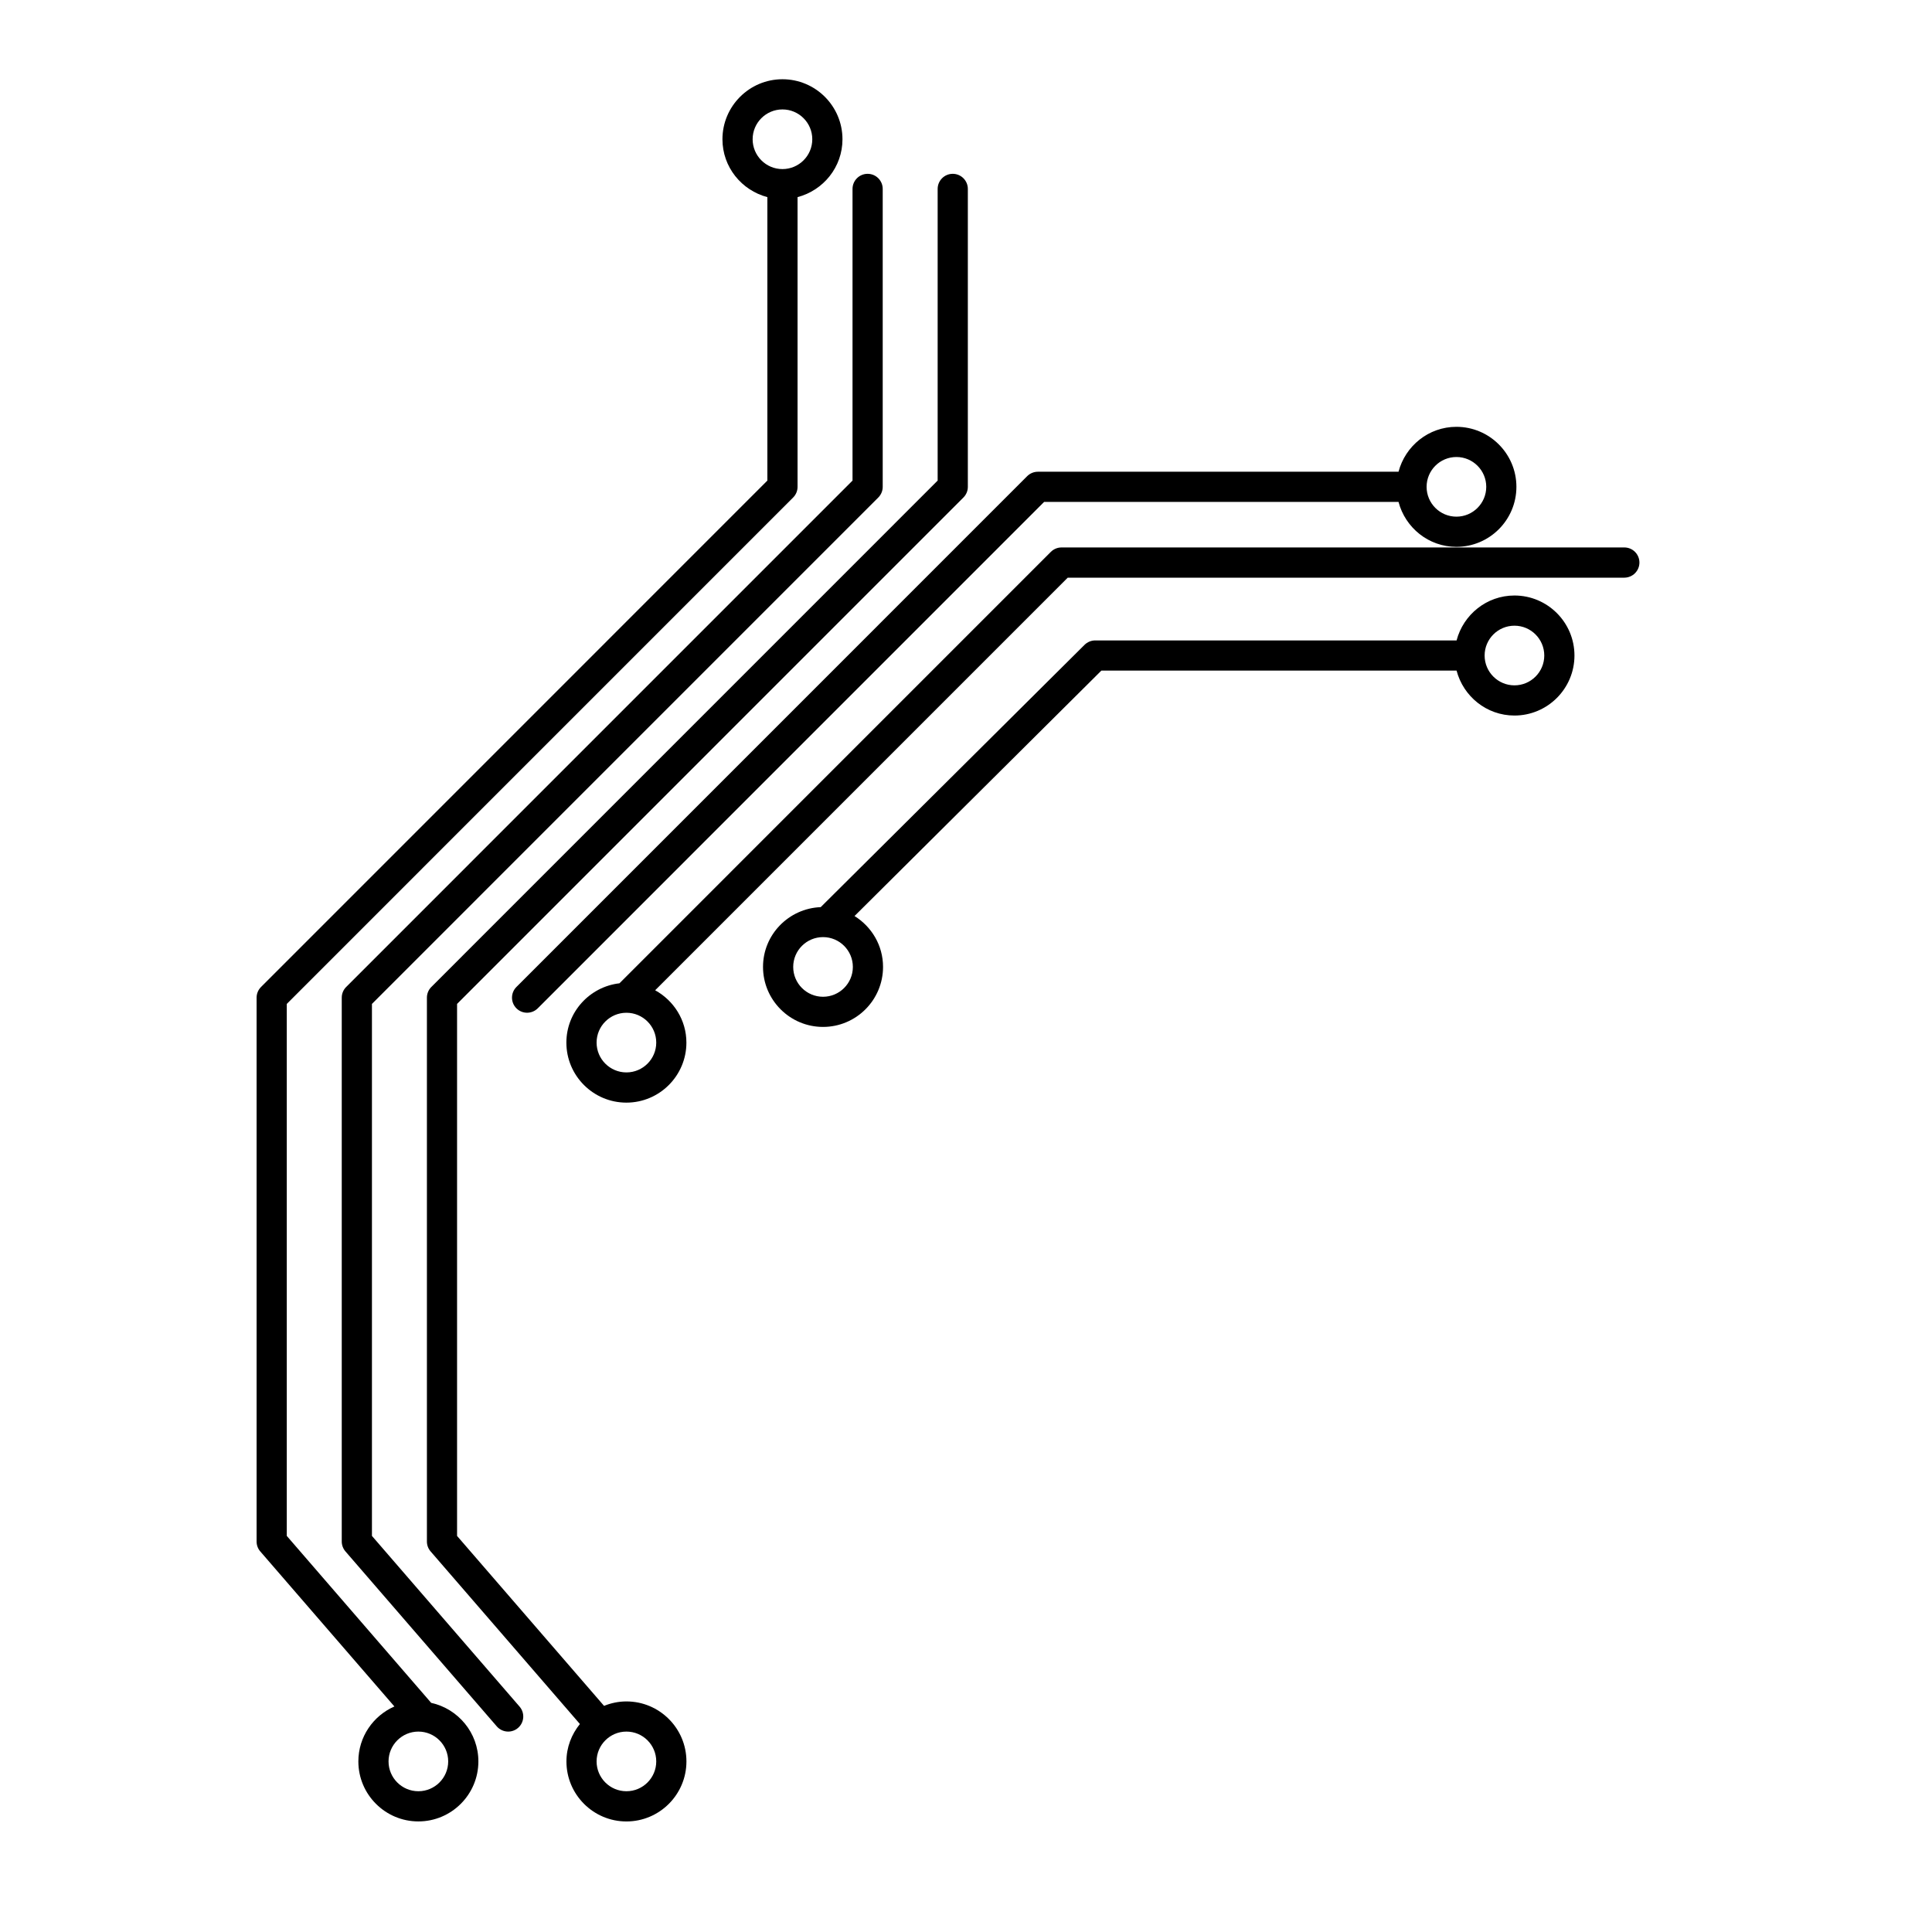
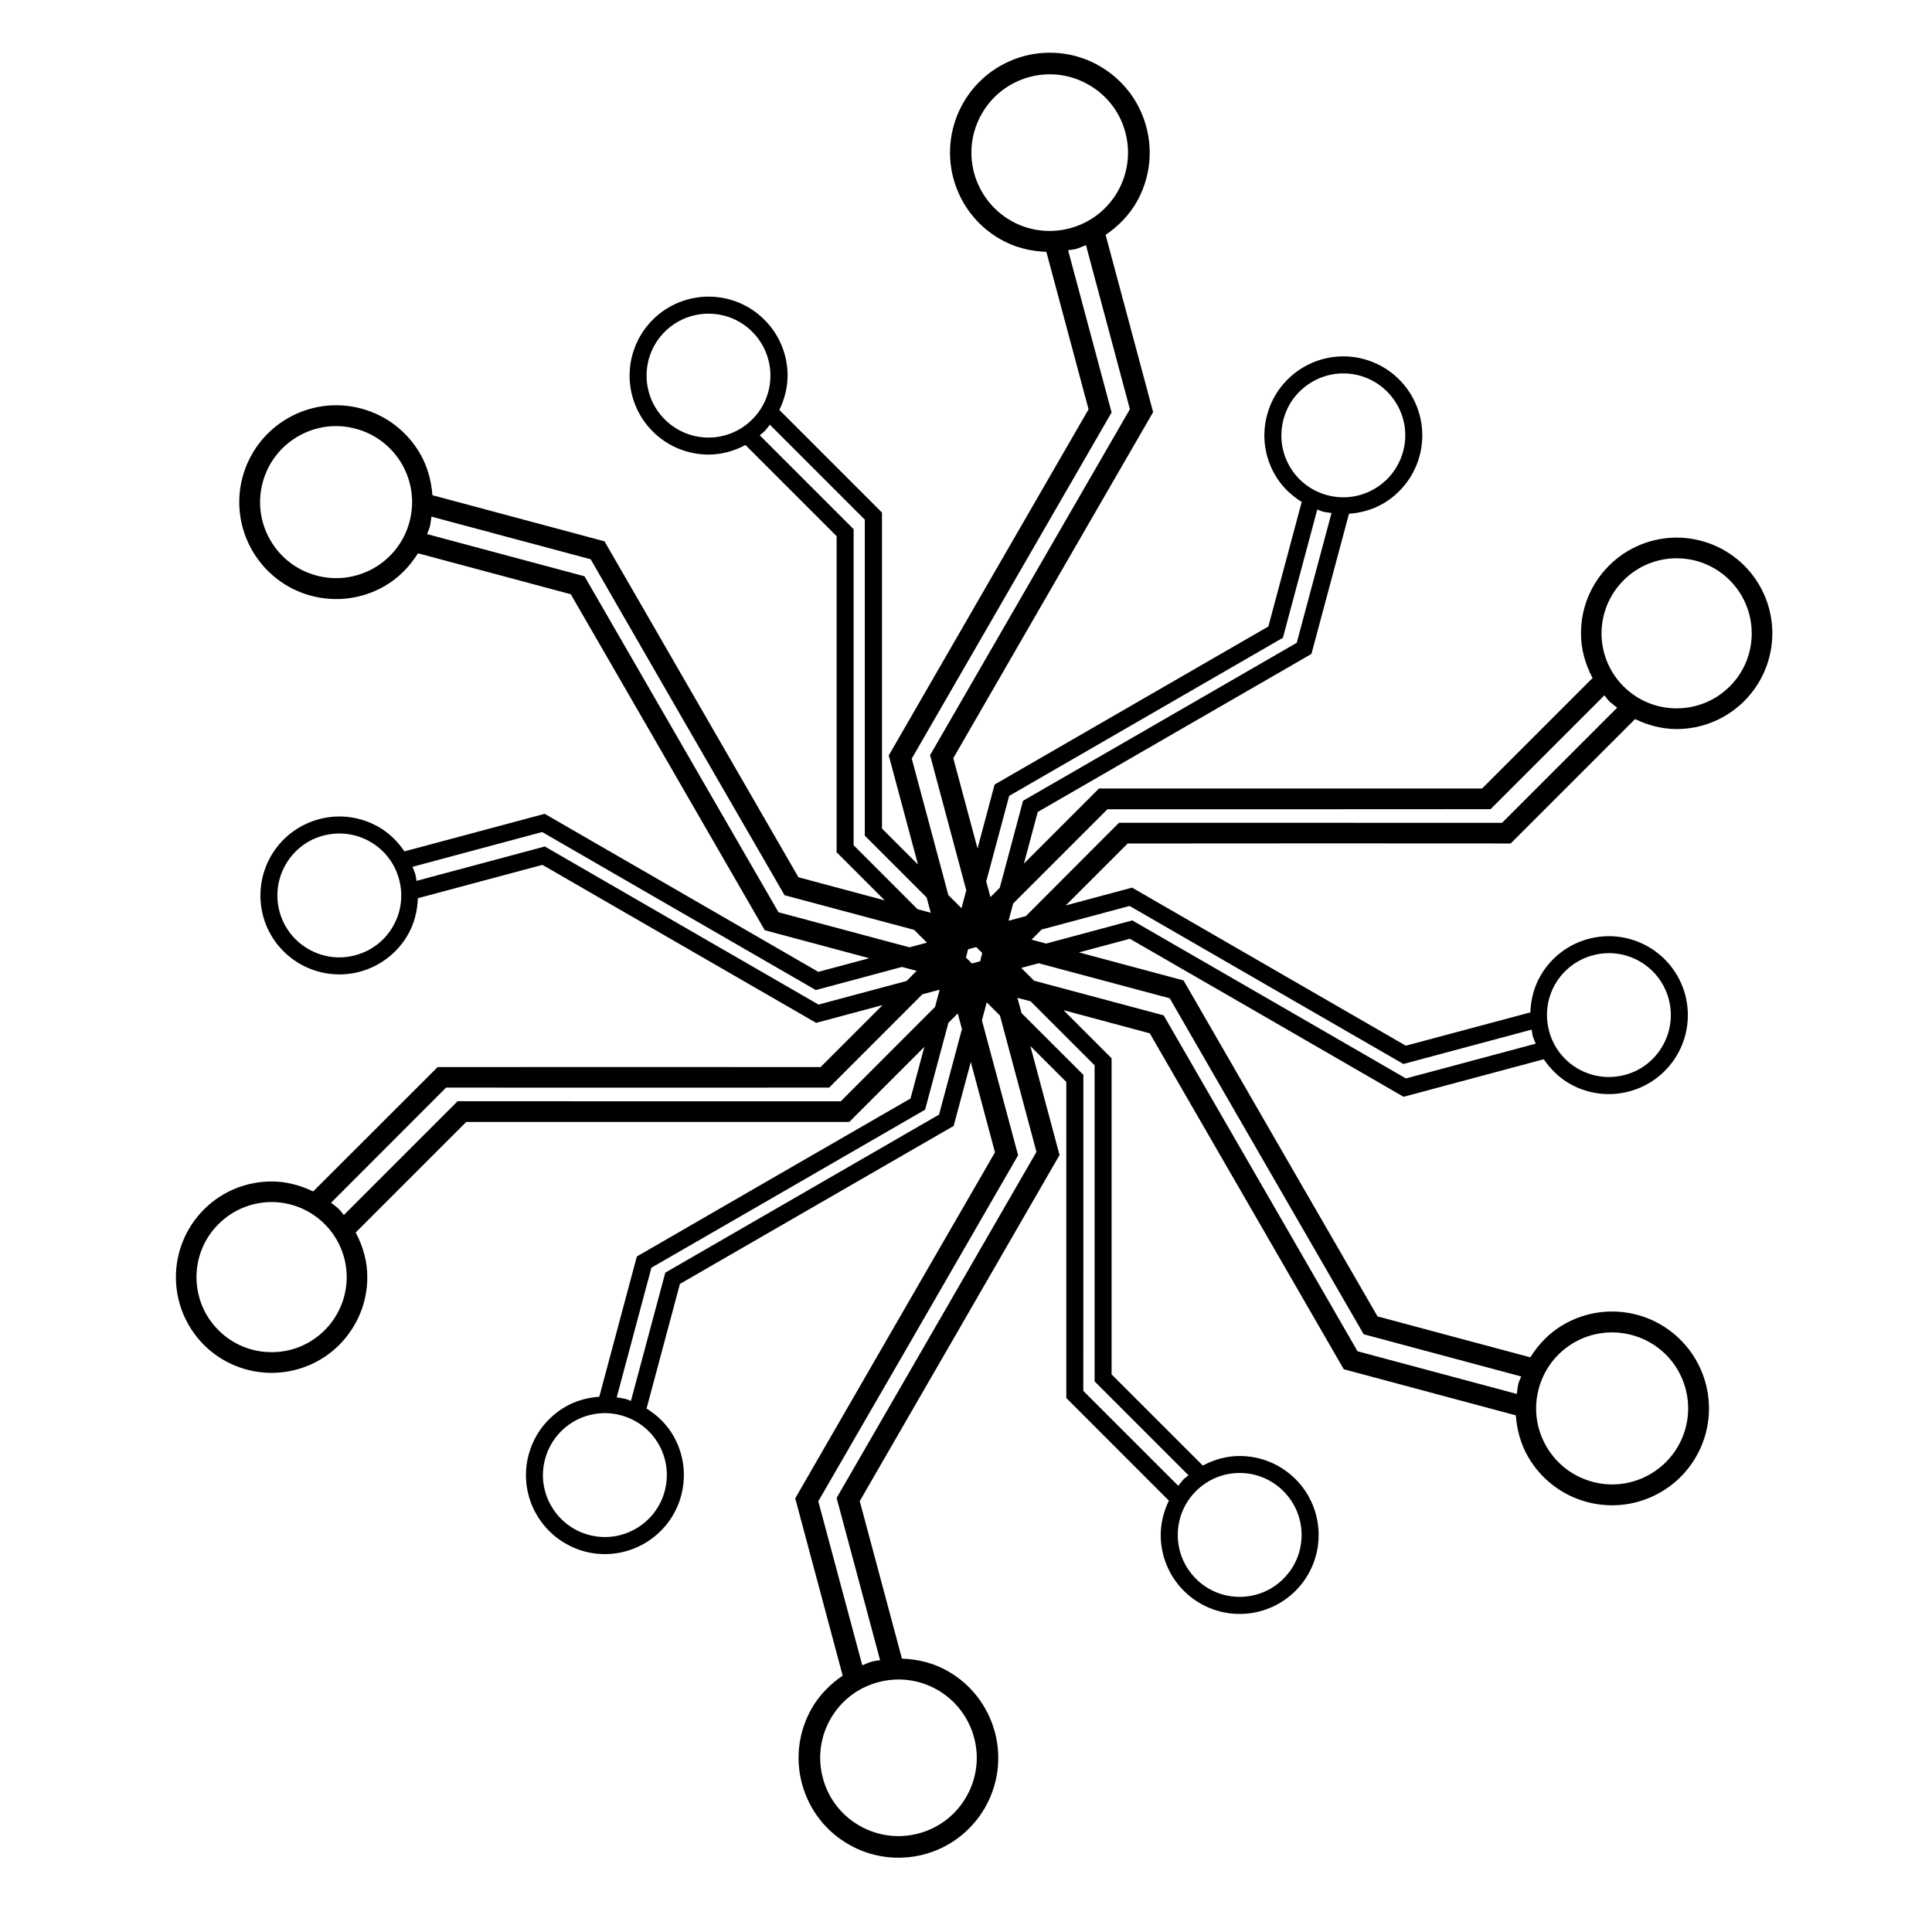
<svg xmlns="http://www.w3.org/2000/svg" version="1.1" id="Capa_1" x="0px" y="0px" width="64px" height="64px" viewBox="0 0 64 64" style="enable-background:new 0 0 64 64;" xml:space="preserve">
  <g>
-     <path d="M13.065,56.529c-0.702,0.307-1.194,1.006-1.194,1.82c0,1.097,0.892,1.988,1.988,1.988c1.096,0,1.988-0.892,1.988-1.988   c0-0.95-0.671-1.744-1.564-1.94L9.5,50.879V33.256L26.274,16.48c0.094-0.094,0.146-0.221,0.146-0.353V6.53   c0.854-0.224,1.488-0.994,1.488-1.917c0-1.097-0.892-1.988-1.988-1.988s-1.988,0.892-1.988,1.988c0,0.923,0.635,1.693,1.488,1.917   v9.39L8.647,32.695C8.553,32.789,8.5,32.916,8.5,33.049v18.017c0,0.12,0.043,0.236,0.122,0.327L13.065,56.529z M13.859,57.361   c0.545,0,0.988,0.443,0.988,0.988c0,0.545-0.443,0.988-0.988,0.988c-0.545,0-0.988-0.443-0.988-0.988   C12.871,57.805,13.315,57.361,13.859,57.361z M24.932,4.613c0-0.545,0.443-0.988,0.988-0.988c0.545,0,0.988,0.443,0.988,0.988   s-0.443,0.988-0.988,0.988C25.375,5.602,24.932,5.158,24.932,4.613z" />
-     <path d="M17.212,56.534l-4.891-5.655V33.256L29.095,16.48c0.094-0.094,0.146-0.221,0.146-0.353V6.258c0-0.276-0.224-0.5-0.5-0.5   c-0.276,0-0.5,0.224-0.5,0.5v9.662L11.467,32.695c-0.094,0.094-0.146,0.221-0.146,0.353v18.017c0,0.12,0.044,0.236,0.122,0.327   l5.013,5.796c0.099,0.114,0.238,0.173,0.378,0.173c0.116,0,0.232-0.04,0.327-0.122C17.37,57.059,17.392,56.743,17.212,56.534z" />
-     <path d="M34.027,15.773l-16.92,16.922c-0.195,0.195-0.195,0.512,0,0.707c0.098,0.098,0.226,0.146,0.353,0.146   c0.128,0,0.256-0.049,0.354-0.146l16.773-16.775h11.741c0.224,0.853,0.995,1.488,1.917,1.488c1.096,0,1.988-0.892,1.988-1.988   c0-1.097-0.892-1.988-1.988-1.988c-0.922,0-1.693,0.635-1.917,1.488H34.381C34.248,15.627,34.121,15.68,34.027,15.773z    M48.246,15.139c0.545,0,0.988,0.443,0.988,0.988c0,0.545-0.443,0.988-0.988,0.988s-0.988-0.443-0.988-0.988   C47.258,15.582,47.701,15.139,48.246,15.139z" />
-     <path d="M54.308,18.635c0-0.276-0.224-0.5-0.5-0.5H35.164c-0.133,0-0.26,0.053-0.354,0.147l-14.29,14.291   c-0.987,0.115-1.758,0.947-1.758,1.965c0,1.097,0.892,1.988,1.988,1.988s1.988-0.892,1.988-1.988c0-0.75-0.422-1.396-1.035-1.734   l13.667-13.668h18.437C54.084,19.135,54.308,18.911,54.308,18.635z M21.739,34.537c0,0.545-0.443,0.988-0.988,0.988   c-0.545,0-0.988-0.443-0.988-0.988c0-0.545,0.443-0.988,0.988-0.988C21.296,33.549,21.739,33.992,21.739,34.537z" />
-     <path d="M48.251,22.215c0.224,0.854,0.995,1.488,1.917,1.488c1.096,0,1.988-0.892,1.988-1.988c0-1.097-0.892-1.988-1.988-1.988   c-0.922,0-1.693,0.635-1.917,1.488H36.28c-0.132,0-0.259,0.053-0.353,0.146l-8.74,8.689c-1.06,0.042-1.911,0.91-1.911,1.98   c0,1.097,0.892,1.988,1.988,1.988s1.988-0.892,1.988-1.988c0-0.713-0.38-1.334-0.945-1.685l8.178-8.131H48.251z M50.168,20.727   c0.545,0,0.988,0.443,0.988,0.988c0,0.545-0.443,0.988-0.988,0.988c-0.545,0-0.988-0.443-0.988-0.988   C49.18,21.17,49.623,20.727,50.168,20.727z M27.264,33.019c-0.545,0-0.988-0.443-0.988-0.988c0-0.545,0.443-0.988,0.988-0.988   c0.545,0,0.988,0.443,0.988,0.988C28.252,32.575,27.809,33.019,27.264,33.019z" />
-     <path d="M20.751,60.338c1.096,0,1.988-0.892,1.988-1.988c0-1.097-0.892-1.988-1.988-1.988c-0.262,0-0.512,0.054-0.741,0.147   l-4.869-5.629V33.256L31.915,16.48c0.094-0.094,0.146-0.221,0.146-0.353V6.258c0-0.276-0.224-0.5-0.5-0.5   c-0.276,0-0.5,0.224-0.5,0.5v9.662L14.288,32.695c-0.094,0.094-0.146,0.221-0.146,0.353v18.017c0,0.12,0.043,0.236,0.122,0.327   l4.946,5.718c-0.275,0.341-0.446,0.768-0.446,1.239C18.763,59.446,19.655,60.338,20.751,60.338z M20.751,57.361   c0.545,0,0.988,0.443,0.988,0.988c0,0.545-0.443,0.988-0.988,0.988c-0.545,0-0.988-0.443-0.988-0.988   C19.763,57.805,20.206,57.361,20.751,57.361z" />
+     <path d="M43.947,27.938l6.096,0.003l4.121-4.121c0.436,0.211,0.904,0.331,1.377,0.331c0.809,0,1.625-0.312,2.242-0.93   c0.617-0.621,0.928-1.431,0.928-2.241c0-0.811-0.31-1.622-0.928-2.243c-0.617-0.615-1.432-0.928-2.242-0.928   c-0.809,0-1.623,0.312-2.24,0.928c-0.621,0.621-0.932,1.435-0.928,2.243c-0.004,0.512,0.137,1.017,0.383,1.48l-3.66,3.66h-5.812   h-6.879l-2.486,2.488l0.457-1.71l4.711-2.721l4.356-2.514l1.244-4.644c0.398-0.029,0.783-0.137,1.121-0.332   c0.578-0.333,1.033-0.893,1.219-1.59c0.185-0.697,0.072-1.404-0.262-1.983s-0.891-1.032-1.588-1.22   c-0.695-0.186-1.406-0.072-1.984,0.262c-0.578,0.334-1.033,0.893-1.219,1.588c-0.188,0.699-0.074,1.409,0.262,1.985   c0.209,0.366,0.518,0.67,0.885,0.899l-1.105,4.125l-4.154,2.398l-4.914,2.838l-0.566,2.119l-0.803-2.993l3.438-5.956l3.182-5.507   l-1.574-5.872c0.418-0.284,0.771-0.644,1.018-1.072c0.422-0.729,0.566-1.63,0.328-2.511c-0.236-0.882-0.807-1.583-1.541-2.007   c-0.73-0.424-1.627-0.566-2.508-0.332c-0.879,0.237-1.586,0.809-2.008,1.541c-0.422,0.732-0.566,1.631-0.332,2.51   c0.238,0.883,0.811,1.59,1.543,2.008c0.461,0.27,0.99,0.406,1.537,0.426l1.398,5.216l-3.033,5.252l-3.586,6.213l0.969,3.616   l-1.193-1.193v-5.439v-5.029l-3.4-3.4c0.174-0.359,0.273-0.746,0.273-1.137c0-0.668-0.256-1.34-0.768-1.85   c-0.51-0.51-1.18-0.766-1.848-0.766c-0.668,0-1.34,0.256-1.852,0.766c-0.508,0.51-0.766,1.182-0.766,1.85   c0,0.668,0.258,1.34,0.766,1.85c0.512,0.51,1.184,0.768,1.852,0.766c0.422,0.002,0.838-0.113,1.221-0.316l3.019,3.019v4.797v5.674   l1.594,1.594l-2.859-0.766l-3.338-5.782l-3.086-5.346l-5.701-1.528c-0.035-0.487-0.168-0.96-0.408-1.375   c-0.408-0.709-1.094-1.268-1.949-1.495c-0.854-0.228-1.723-0.09-2.434,0.321c-0.711,0.409-1.266,1.093-1.498,1.948   c-0.229,0.854-0.088,1.727,0.322,2.436c0.41,0.71,1.094,1.268,1.947,1.496c0.857,0.228,1.729,0.091,2.438-0.321   c0.449-0.257,0.822-0.635,1.104-1.086l5.062,1.357l2.945,5.099l3.48,6.03l3.463,0.928l-1.688,0.452l-4.709-2.721l-4.355-2.514   l-4.647,1.244c-0.223-0.33-0.508-0.609-0.848-0.805c-0.578-0.334-1.287-0.449-1.984-0.261c-0.695,0.188-1.254,0.639-1.588,1.218   c-0.332,0.578-0.447,1.287-0.262,1.986c0.185,0.694,0.641,1.253,1.219,1.587c0.578,0.333,1.289,0.448,1.984,0.262   c0.697-0.189,1.256-0.64,1.59-1.22c0.211-0.364,0.32-0.783,0.334-1.215l4.127-1.105l4.154,2.398l4.914,2.836l2.201-0.59   l-2.055,2.055l-6.592-0.003l-6.094,0.003l-4.123,4.119c-0.435-0.21-0.904-0.331-1.377-0.33c-0.809,0-1.625,0.308-2.242,0.928   c-0.617,0.619-0.928,1.431-0.928,2.241c0,0.809,0.31,1.622,0.928,2.244c0.615,0.616,1.434,0.927,2.242,0.927   s1.625-0.31,2.242-0.928c0.617-0.621,0.93-1.433,0.928-2.243c0.002-0.511-0.137-1.017-0.385-1.479l3.662-3.662h5.814h6.875   l2.488-2.488l-0.459,1.711l-4.711,2.718l-4.355,2.516l-1.244,4.646c-0.398,0.028-0.783,0.136-1.121,0.331   c-0.578,0.334-1.033,0.891-1.219,1.588c-0.185,0.697-0.074,1.406,0.262,1.984c0.334,0.578,0.891,1.031,1.588,1.221   c0.695,0.186,1.406,0.071,1.984-0.263c0.578-0.333,1.033-0.892,1.219-1.588c0.185-0.698,0.074-1.407-0.262-1.985   c-0.209-0.365-0.518-0.67-0.885-0.897l1.105-4.128l4.154-2.398l4.914-2.836l0.568-2.119l0.801,2.994l-3.439,5.953l-3.178,5.508   l1.572,5.874c-0.416,0.282-0.77,0.643-1.018,1.071c-0.422,0.732-0.568,1.628-0.33,2.509c0.236,0.881,0.807,1.586,1.541,2.007   c0.73,0.424,1.627,0.566,2.512,0.332c0.877-0.234,1.584-0.81,2.006-1.541c0.422-0.731,0.566-1.63,0.33-2.509   c-0.238-0.882-0.809-1.588-1.541-2.009c-0.459-0.268-0.99-0.406-1.537-0.424l-1.398-5.218l3.033-5.252l3.586-6.212l-0.967-3.61   l1.191,1.19v5.44v5.029l3.398,3.4c-0.174,0.359-0.271,0.746-0.271,1.137c0,0.668,0.256,1.34,0.766,1.85   c0.512,0.51,1.18,0.766,1.85,0.766c0.668,0,1.338-0.256,1.85-0.766c0.51-0.51,0.766-1.182,0.766-1.85   c0-0.668-0.256-1.34-0.766-1.85c-0.512-0.51-1.182-0.768-1.85-0.766c-0.422-0.002-0.84,0.113-1.221,0.317l-3.022-3.02v-4.797   v-5.674l-1.594-1.595l2.859,0.767l3.34,5.782l3.086,5.346l5.699,1.527c0.037,0.488,0.168,0.961,0.408,1.376   c0.41,0.709,1.096,1.267,1.951,1.495c0.856,0.228,1.723,0.089,2.434-0.321c0.711-0.409,1.266-1.093,1.498-1.948   c0.227-0.854,0.088-1.727-0.322-2.435c-0.41-0.711-1.096-1.268-1.947-1.497c-0.857-0.228-1.728-0.09-2.438,0.322   c-0.449,0.257-0.822,0.635-1.103,1.086l-5.062-1.356l-2.945-5.099l-3.481-6.031l-3.463-0.927l1.686-0.452l4.713,2.719l4.354,2.516   l4.644-1.244c0.225,0.33,0.51,0.609,0.848,0.805c0.578,0.333,1.289,0.447,1.986,0.26c0.697-0.188,1.252-0.639,1.588-1.218   c0.334-0.579,0.447-1.287,0.262-1.985c-0.188-0.695-0.641-1.254-1.219-1.588c-0.578-0.334-1.289-0.447-1.984-0.262   c-0.699,0.188-1.258,0.641-1.588,1.22c-0.213,0.364-0.322,0.783-0.338,1.216L46.57,34.64l-4.154-2.398l-4.914-2.838l-2.199,0.59   l2.053-2.052L43.947,27.938z M13.565,17.287c-0.18,0.671-0.613,1.205-1.172,1.528c-0.559,0.322-1.238,0.43-1.91,0.25   c-0.674-0.18-1.207-0.615-1.529-1.173c-0.324-0.558-0.432-1.237-0.252-1.912c0.182-0.671,0.615-1.205,1.174-1.527   c0.56-0.323,1.236-0.432,1.908-0.251c0.674,0.181,1.207,0.615,1.531,1.172C13.635,15.934,13.746,16.612,13.565,17.287z    M13.018,30.688c-0.262,0.455-0.697,0.809-1.246,0.955c-0.549,0.148-1.103,0.059-1.557-0.205c-0.455-0.262-0.808-0.696-0.957-1.246   c-0.145-0.547-0.057-1.101,0.207-1.556c0.262-0.456,0.695-0.809,1.242-0.955c0.551-0.146,1.104-0.058,1.559,0.204   c0.455,0.264,0.809,0.697,0.955,1.247C13.367,29.68,13.281,30.233,13.018,30.688z M50.973,46.002   c0.18-0.671,0.613-1.205,1.172-1.529c0.559-0.321,1.238-0.429,1.91-0.249c0.674,0.18,1.207,0.613,1.531,1.172   c0.32,0.559,0.43,1.237,0.25,1.913c-0.182,0.671-0.615,1.203-1.174,1.527c-0.561,0.322-1.236,0.432-1.908,0.251   c-0.674-0.182-1.207-0.615-1.529-1.173C50.902,47.354,50.791,46.677,50.973,46.002z M51.519,32.599   c0.264-0.453,0.699-0.807,1.246-0.953c0.549-0.148,1.102-0.06,1.557,0.203c0.455,0.264,0.809,0.697,0.957,1.248   c0.146,0.547,0.057,1.1-0.207,1.555c-0.262,0.455-0.695,0.809-1.242,0.955c-0.551,0.146-1.104,0.057-1.559-0.205   c-0.455-0.264-0.809-0.696-0.955-1.246C51.17,33.608,51.256,33.055,51.519,32.599z M53.783,19.223   c0.488-0.487,1.121-0.729,1.758-0.729c0.637,0,1.271,0.241,1.76,0.729c0.484,0.487,0.727,1.121,0.727,1.759   c0,0.637-0.242,1.271-0.727,1.756c-0.488,0.486-1.123,0.727-1.76,0.727c-0.637,0-1.27-0.24-1.758-0.727   c-0.486-0.485-0.729-1.119-0.731-1.758C53.055,20.345,53.297,19.71,53.783,19.223z M42.721,15.448   c-0.262-0.453-0.35-1.008-0.203-1.557c0.146-0.549,0.5-0.982,0.955-1.245c0.455-0.263,1.008-0.353,1.559-0.206   c0.547,0.148,0.98,0.502,1.244,0.958c0.264,0.454,0.352,1.007,0.205,1.554c-0.148,0.549-0.502,0.983-0.957,1.246   c-0.455,0.263-1.006,0.353-1.557,0.205C43.42,16.257,42.984,15.905,42.721,15.448z M33.43,26.365l4.713-2.722l4.355-2.516   l1.139-4.25c0.062,0.023,0.121,0.054,0.186,0.072c0.096,0.023,0.189,0.031,0.285,0.045l-1.152,4.3l-4.15,2.396l-4.916,2.836   l-0.771,2.882l-0.309,0.31L32.67,29.2L33.43,26.365z M33.475,7.303c-0.572-0.331-1.02-0.883-1.207-1.575   c-0.186-0.694-0.072-1.393,0.26-1.968c0.332-0.576,0.881-1.022,1.576-1.21c0.693-0.185,1.393-0.072,1.967,0.262   c0.576,0.33,1.023,0.88,1.207,1.571c0.186,0.695,0.072,1.394-0.258,1.97c-0.334,0.575-0.881,1.023-1.576,1.208   C34.752,7.746,34.053,7.637,33.475,7.303z M30.203,25.13l3.44-5.959l3.18-5.508l-1.441-5.375c0.084-0.012,0.168-0.018,0.25-0.037   c0.119-0.034,0.227-0.086,0.342-0.131l1.455,5.436l-3.031,5.247l-3.588,6.213l1.199,4.475l-0.158,0.595l-0.436-0.436L30.203,25.13z    M23.471,14.495c-0.525,0-1.049-0.201-1.451-0.602c-0.402-0.402-0.601-0.926-0.601-1.451s0.199-1.049,0.601-1.451   c0.402-0.4,0.926-0.6,1.451-0.6s1.049,0.199,1.449,0.6c0.4,0.402,0.6,0.926,0.602,1.451c-0.002,0.525-0.199,1.049-0.602,1.451   C24.519,14.294,23.996,14.495,23.471,14.495z M28.277,27.999v-5.441v-5.029l-3.111-3.111c0.051-0.043,0.105-0.078,0.154-0.125   c0.068-0.07,0.121-0.148,0.182-0.225l3.146,3.146v4.795v5.674l2.049,2.048l0.135,0.504l-0.438-0.117L28.277,27.999z M25.789,30.22   l-3.34-5.784l-3.086-5.346l-5.215-1.397c0.025-0.077,0.065-0.149,0.086-0.229c0.031-0.117,0.039-0.232,0.057-0.35l5.275,1.412   l2.939,5.099l3.484,6.03l4.293,1.148l0.424,0.424l-0.578,0.154L25.789,30.22z M27.115,33.278l-4.713-2.721l-4.354-2.516   l-4.25,1.139c-0.014-0.064-0.016-0.131-0.033-0.195c-0.025-0.096-0.066-0.18-0.102-0.27l4.297-1.153l4.152,2.399l4.914,2.836   l2.854-0.766l0.486,0.13l-0.334,0.335L27.115,33.278z M10.756,44.065c-0.486,0.487-1.123,0.729-1.76,0.727   c-0.637,0.001-1.271-0.24-1.758-0.727c-0.486-0.485-0.729-1.121-0.729-1.758c0-0.638,0.242-1.271,0.729-1.756   c0.486-0.487,1.121-0.729,1.758-0.732c0.637,0.003,1.271,0.243,1.76,0.732c0.484,0.485,0.729,1.119,0.729,1.756   C11.484,42.943,11.24,43.579,10.756,44.065z M27.852,36.482h-6.596l-6.096-0.003l-3.771,3.771c-0.051-0.06-0.094-0.128-0.152-0.186   c-0.084-0.085-0.178-0.148-0.269-0.222l3.81-3.814l5.812,0.002l6.877-0.002l3.088-3.09l0.572-0.153l-0.152,0.57L27.852,36.482z    M21.816,47.837c0.262,0.455,0.35,1.01,0.203,1.557c-0.146,0.549-0.502,0.985-0.957,1.246c-0.453,0.264-1.006,0.353-1.557,0.205   c-0.547-0.146-0.98-0.501-1.244-0.956c-0.264-0.456-0.352-1.007-0.205-1.554c0.148-0.55,0.502-0.984,0.955-1.248   c0.457-0.262,1.008-0.352,1.559-0.203C21.117,47.03,21.553,47.382,21.816,47.837z M31.107,36.923l-4.713,2.721l-4.355,2.514   l-1.139,4.25c-0.062-0.021-0.121-0.053-0.186-0.069c-0.096-0.026-0.189-0.032-0.285-0.048l1.15-4.297l4.154-2.396l4.912-2.838   l0.772-2.877l0.31-0.311l0.139,0.517L31.107,36.923z M32.469,31.843l-0.164,0.044l0.002,0.001l-0.111,0.029l-0.119-0.119v0.001   l-0.08-0.079l0.045-0.166h-0.002l0.029-0.108l0.164-0.044H32.23l0.109-0.029l0.119,0.119l0.002-0.001l0.078,0.079l-0.043,0.162   l0.002,0.002L32.469,31.843z M31.06,55.982c0.574,0.332,1.021,0.884,1.207,1.575c0.188,0.694,0.072,1.396-0.26,1.97   c-0.33,0.575-0.881,1.023-1.574,1.208c-0.691,0.185-1.393,0.072-1.967-0.26c-0.578-0.332-1.021-0.881-1.207-1.572   c-0.186-0.695-0.074-1.395,0.258-1.971c0.332-0.575,0.879-1.022,1.576-1.207C29.785,55.54,30.484,55.65,31.06,55.982z    M34.334,38.158l-3.44,5.959l-3.18,5.504l1.44,5.375c-0.082,0.016-0.166,0.018-0.248,0.04c-0.121,0.032-0.227,0.084-0.342,0.129   l-1.457-5.433l3.035-5.25l3.584-6.213l-1.199-4.469l0.16-0.596l0.438,0.438L34.334,38.158z M41.066,48.794   c0.525,0,1.049,0.201,1.449,0.602c0.402,0.402,0.602,0.926,0.602,1.451s-0.199,1.049-0.602,1.451c-0.4,0.4-0.924,0.6-1.449,0.6   c-0.527,0-1.049-0.199-1.449-0.6c-0.402-0.402-0.602-0.926-0.602-1.451s0.199-1.049,0.602-1.451   C40.018,48.995,40.541,48.794,41.066,48.794z M36.26,35.29v5.441v5.029l3.111,3.111c-0.051,0.043-0.107,0.078-0.154,0.125   c-0.07,0.07-0.123,0.148-0.184,0.225l-3.147-3.146l0.002-4.795v-5.674l-2.047-2.045l-0.137-0.507l0.435,0.116L36.26,35.29z    M38.748,33.069l3.338,5.784l3.088,5.346l5.217,1.398c-0.029,0.077-0.066,0.149-0.09,0.229c-0.029,0.117-0.037,0.232-0.055,0.35   l-5.275-1.413l-2.941-5.098l-3.482-6.03l-4.295-1.149l-0.424-0.423l0.58-0.154L38.748,33.069z M37.42,30.011l4.713,2.721   l4.357,2.514l4.25-1.139c0.01,0.067,0.014,0.132,0.029,0.197c0.027,0.095,0.068,0.18,0.104,0.269l-4.299,1.152l-4.15-2.398   L37.51,30.49l-2.855,0.767l-0.484-0.13l0.334-0.335L37.42,30.011z M33.982,30.348l-0.572,0.153l0.152-0.57l3.123-3.123h6.598   l6.094-0.003l3.771-3.771c0.053,0.063,0.096,0.13,0.152,0.189c0.084,0.083,0.18,0.146,0.271,0.22l-3.814,3.815l-5.811-0.002   l-6.877-0.001L33.982,30.348z" />
  </g>
</svg>
